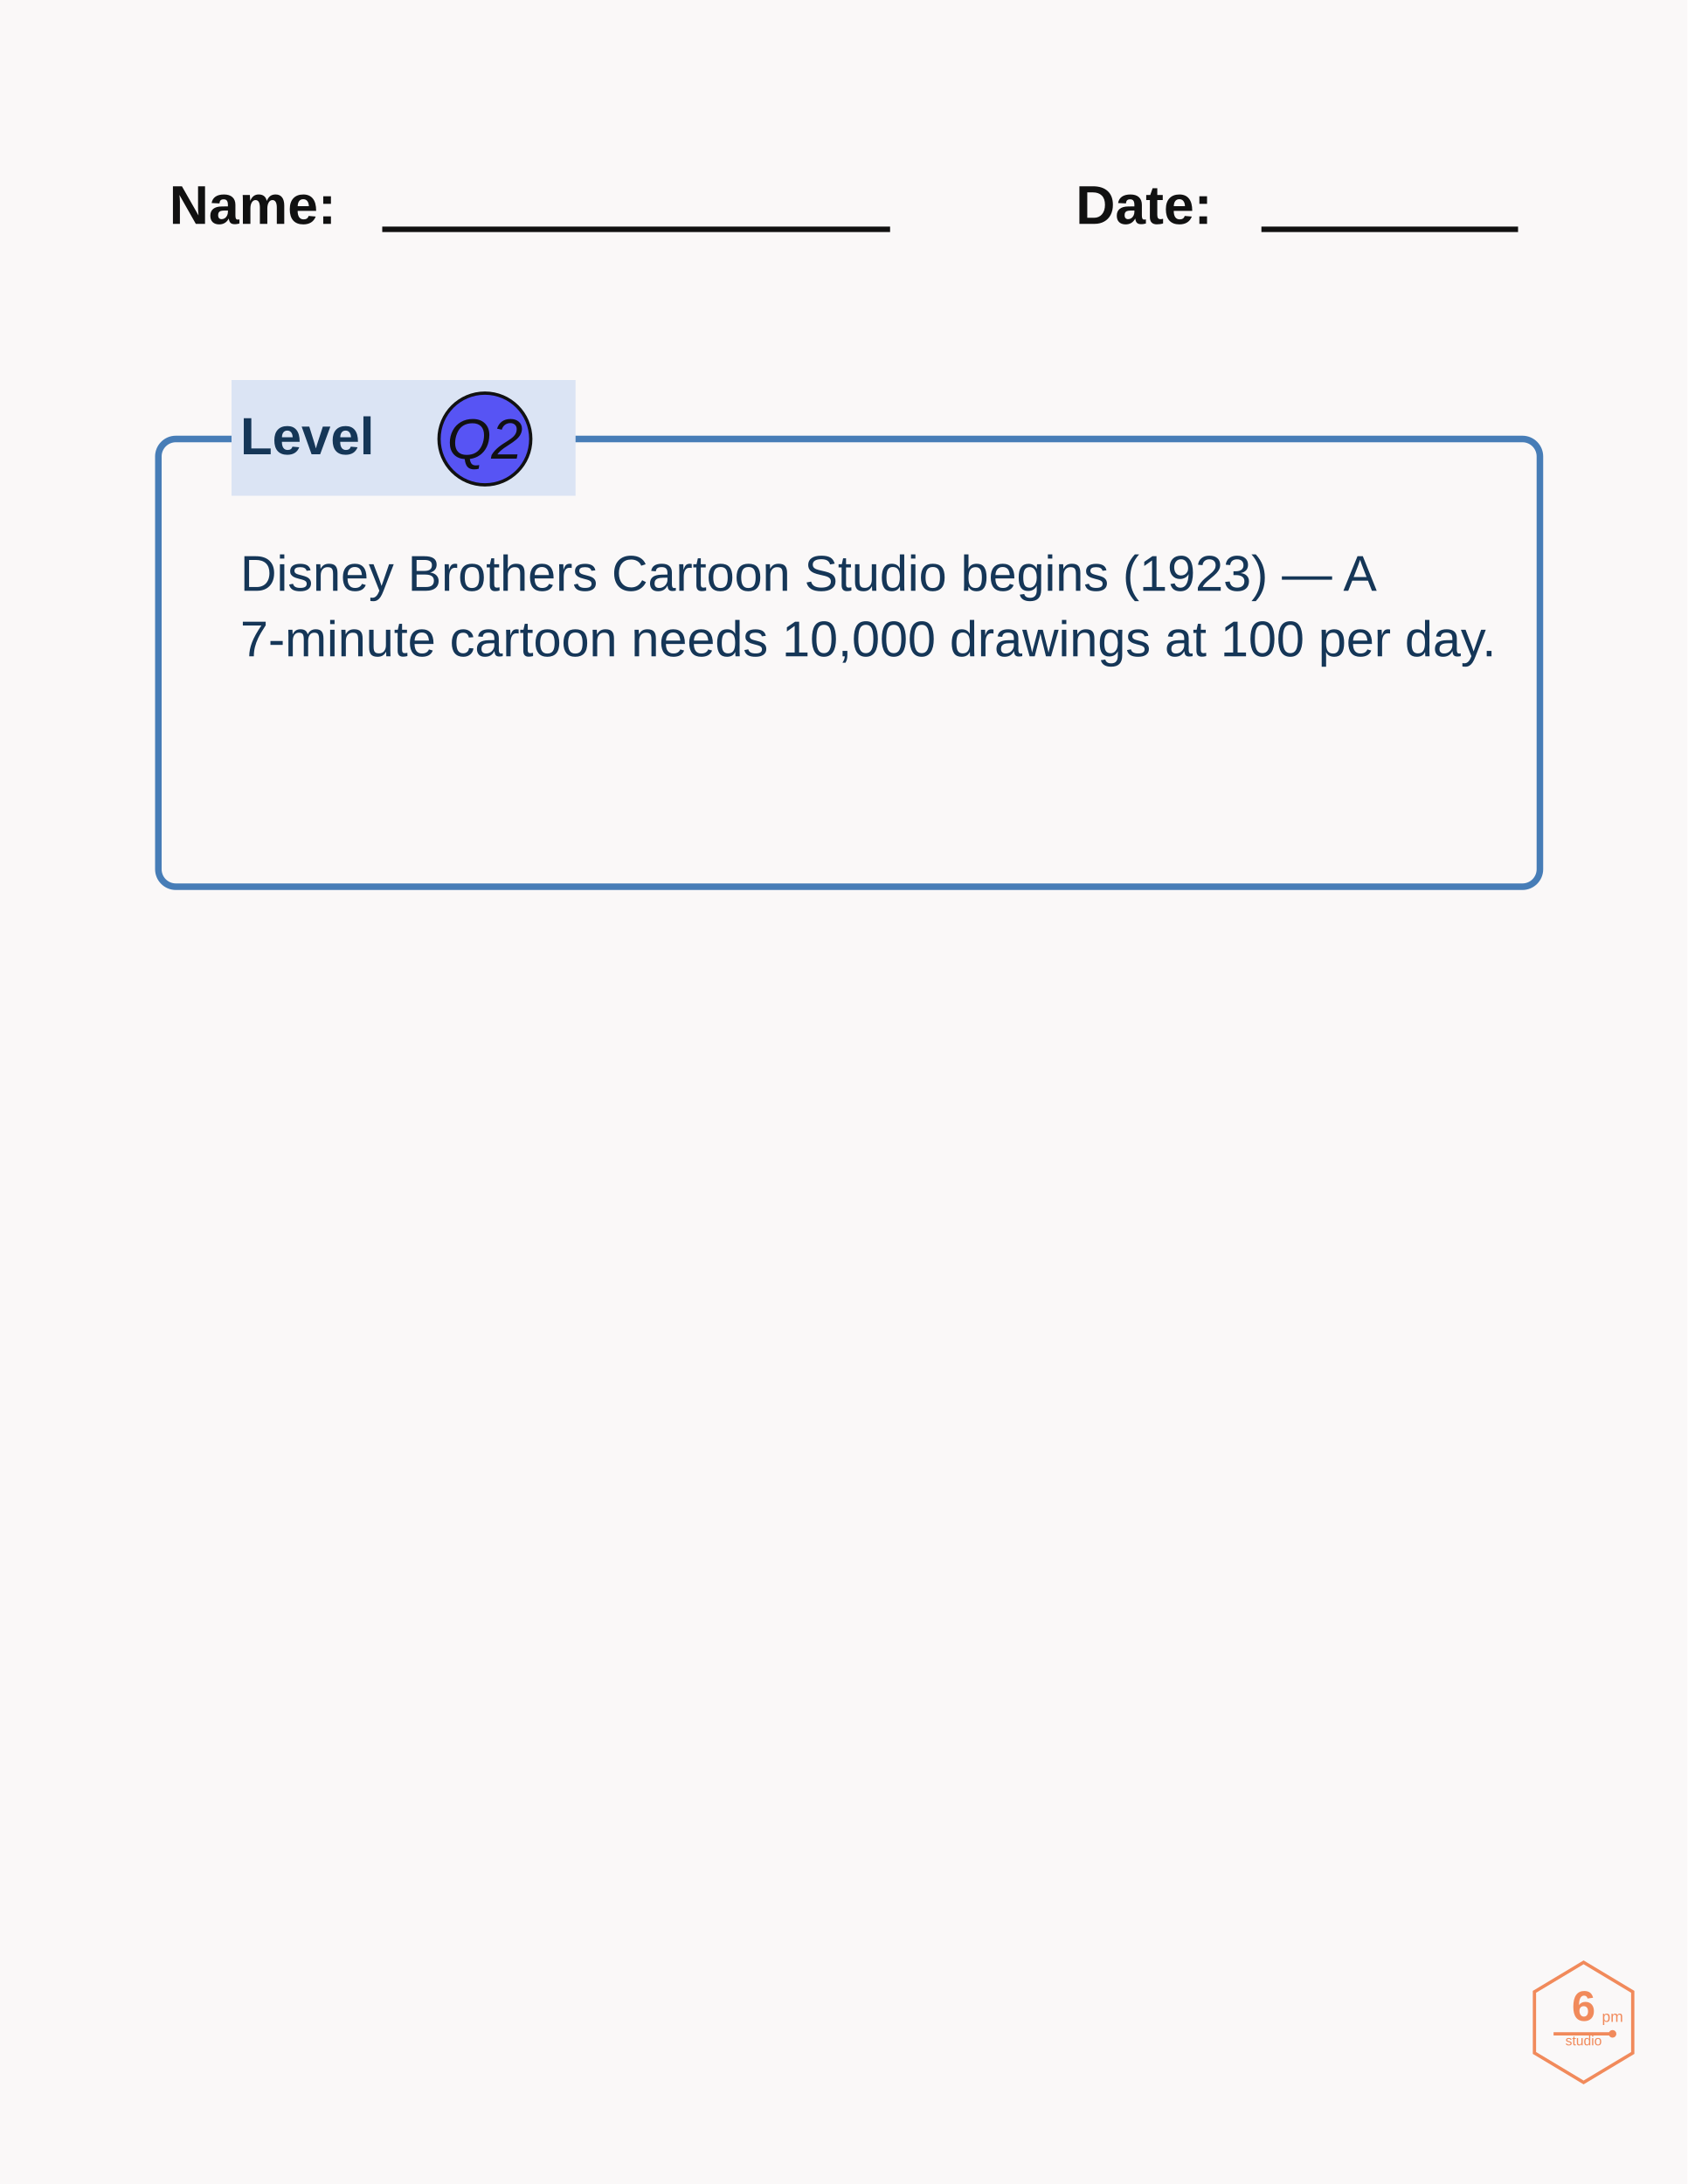
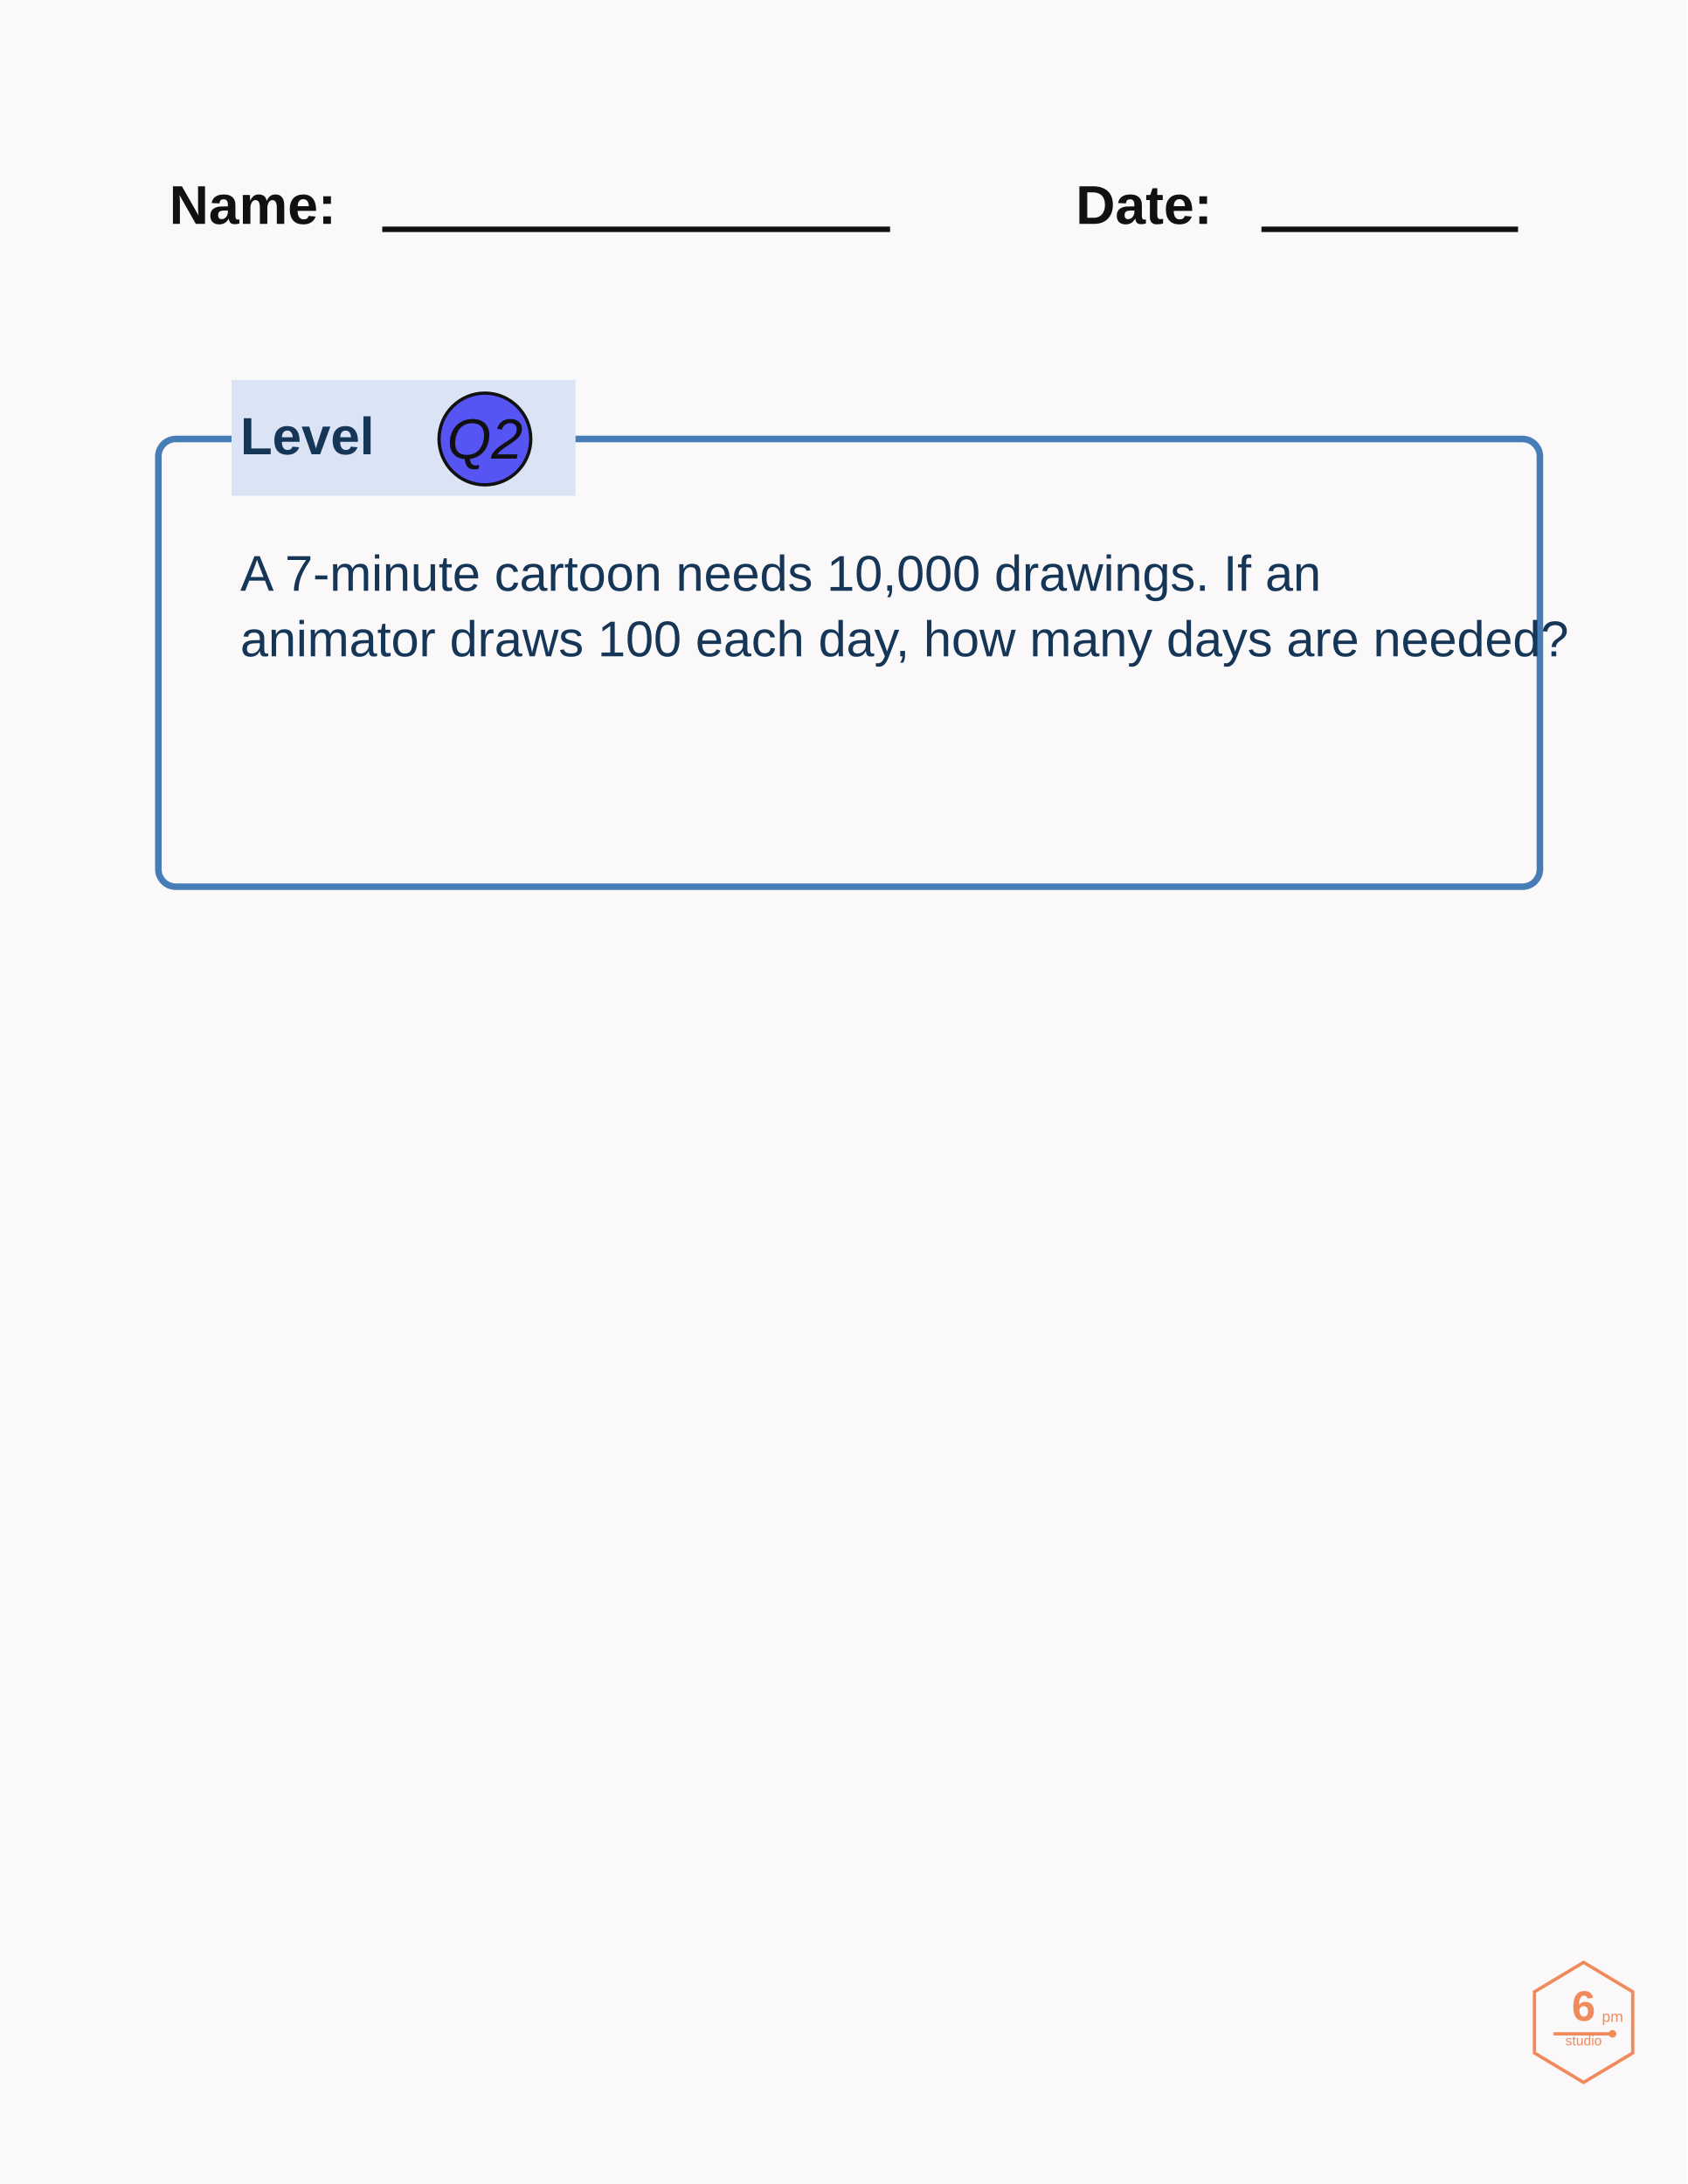
<svg xmlns="http://www.w3.org/2000/svg" width="1545" height="2000" viewBox="0 0 1545 2000" data-template-variant="level2" data-template-version="1.0.0" data-month="10" data-day="16">
  <rect width="1545" height="2000" fill="#faf8f8" />
  <g fill="#111" font-family="Arial, Helvetica, sans-serif">
    <text x="155" y="205" font-size="50" font-weight="700">Name:</text>
    <line x1="350" y1="210" x2="815" y2="210" stroke="#111" stroke-width="5" />
    <text x="985" y="205" font-size="50" font-weight="700">Date:</text>
    <line x1="1155" y1="210" x2="1390" y2="210" stroke="#111" stroke-width="5" />
  </g>
  <rect x="145" y="402" width="1265" height="410" rx="16" fill="#faf8f8" stroke="#477db7" stroke-width="6" />
  <rect x="212" y="348" width="315" height="106" fill="#dbe4f4" />
  <text x="220" y="416" fill="#153657" font-family="Arial, Helvetica, sans-serif" font-size="48" font-weight="700">Level</text>
  <circle cx="444" cy="402" r="42" fill="#5754f4" stroke="#111" stroke-width="3" />
  <text x="444" y="420" fill="#111" text-anchor="middle" font-family="Arial, Helvetica, sans-serif" font-size="52" font-style="italic">Q2</text>
-   <text x="220" y="541" fill="#153657" font-family="Arial, Helvetica, sans-serif" font-size="46">Disney Brothers Cartoon Studio begins (1923) — A</text>
-   <text x="220" y="601" fill="#153657" font-family="Arial, Helvetica, sans-serif" font-size="46">7-minute cartoon needs 10,000 drawings at 100 per day.</text>
+   <text x="220" y="541" fill="#153657" font-family="Arial, Helvetica, sans-serif" font-size="46">A 7-minute cartoon needs 10,000 drawings. If an</text>
+   <text x="220" y="601" fill="#153657" font-family="Arial, Helvetica, sans-serif" font-size="46">animator draws 100 each day, how many days are needed?</text>
  <g transform="translate(1495 1876) scale(0.5) translate(-1495 -1876)">
    <g transform="translate(1305 1710)" fill="none" stroke="#f18a5b" stroke-width="6">
      <path d="M100 8 190 62v112l-90 54-90-54V62Z" />
      <path d="M45 139h110" />
      <circle cx="153" cy="139" r="4" fill="#f18a5b" />
    </g>
    <text x="1405" y="1825" fill="#f18a5b" text-anchor="middle" font-family="Arial, Helvetica, sans-serif" font-size="78" font-weight="700">6</text>
    <text x="1458" y="1827" fill="#f18a5b" text-anchor="middle" font-family="Arial, Helvetica, sans-serif" font-size="28">pm</text>
    <text x="1405" y="1870" fill="#f18a5b" text-anchor="middle" font-family="Arial, Helvetica, sans-serif" font-size="25">studio</text>
  </g>
</svg>
